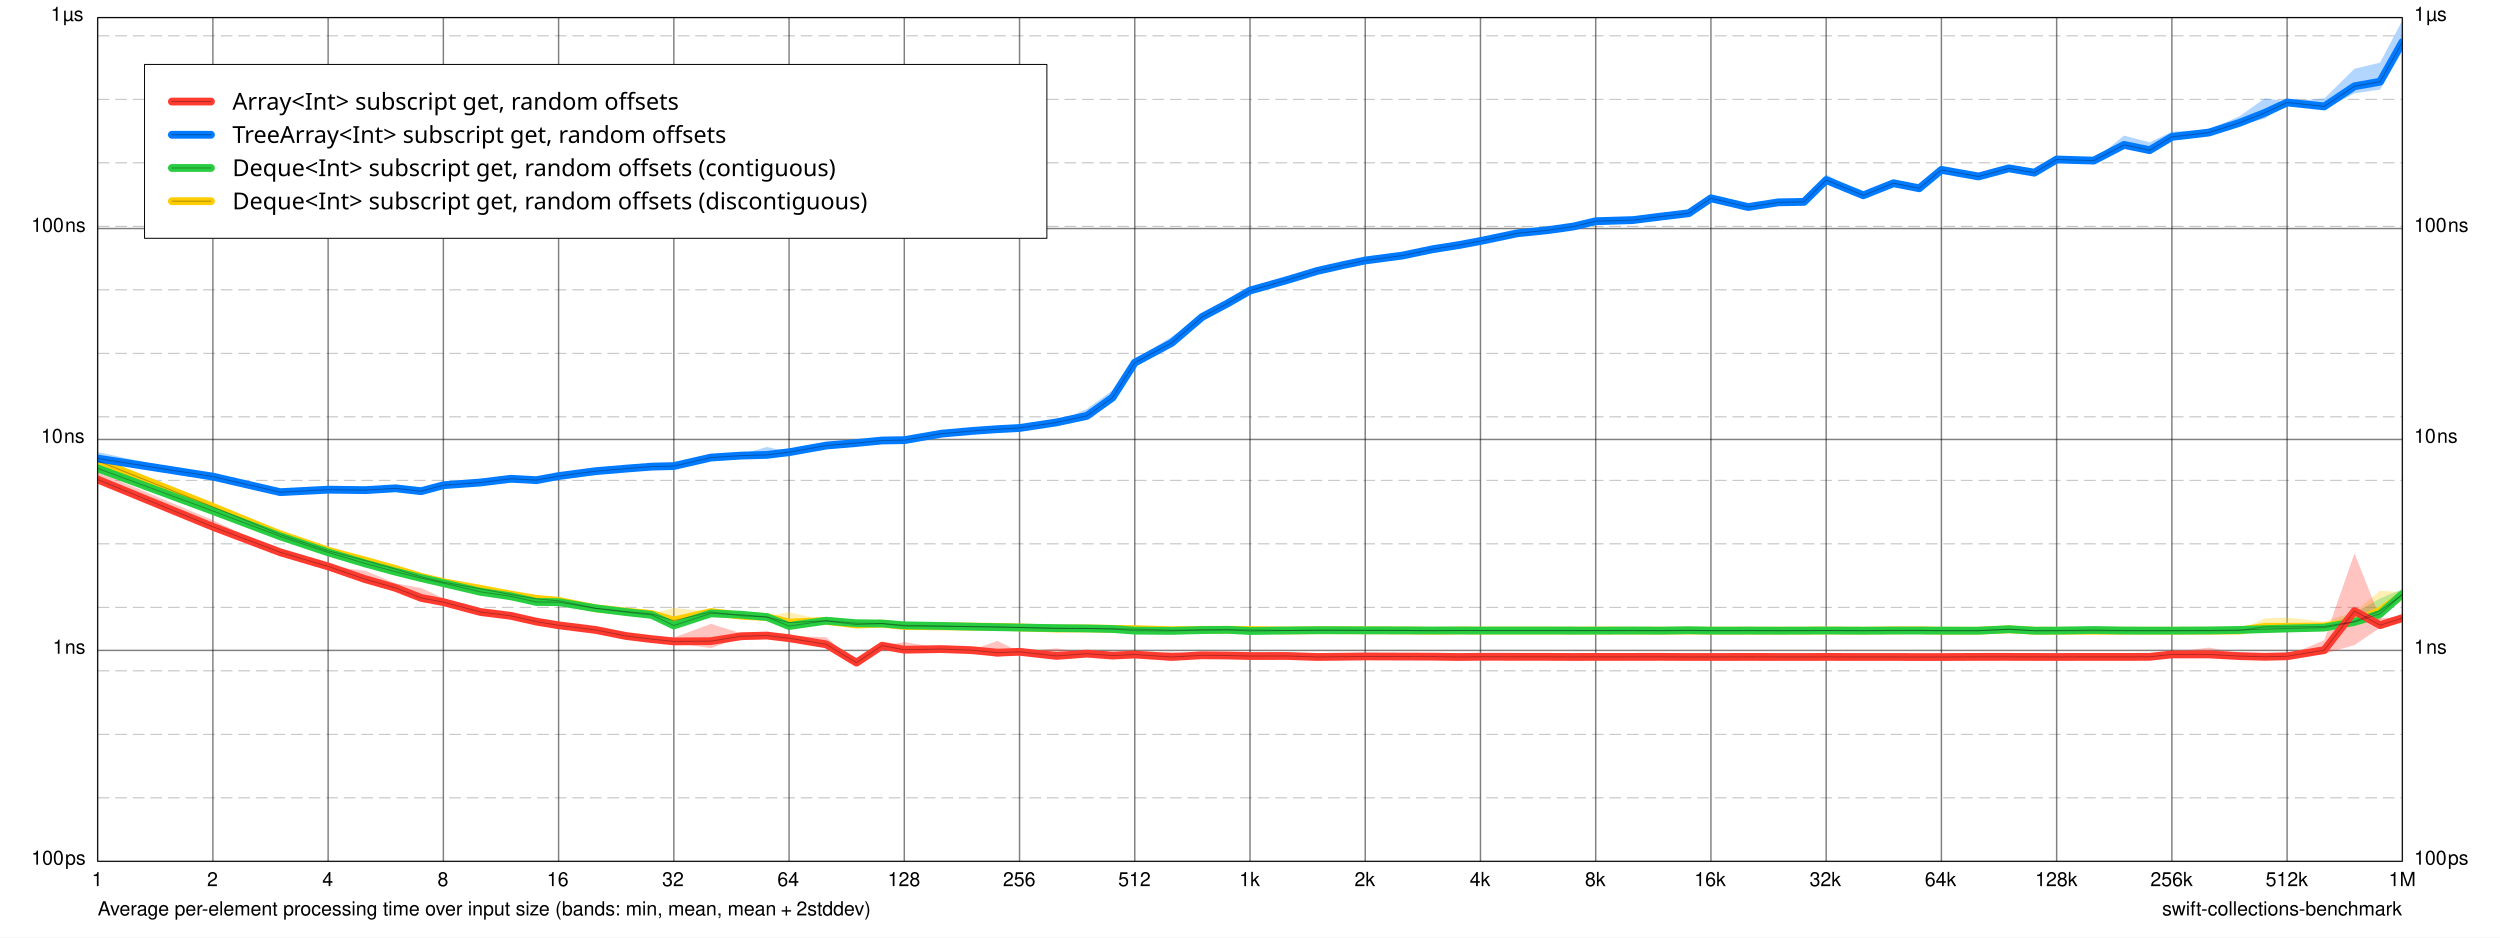
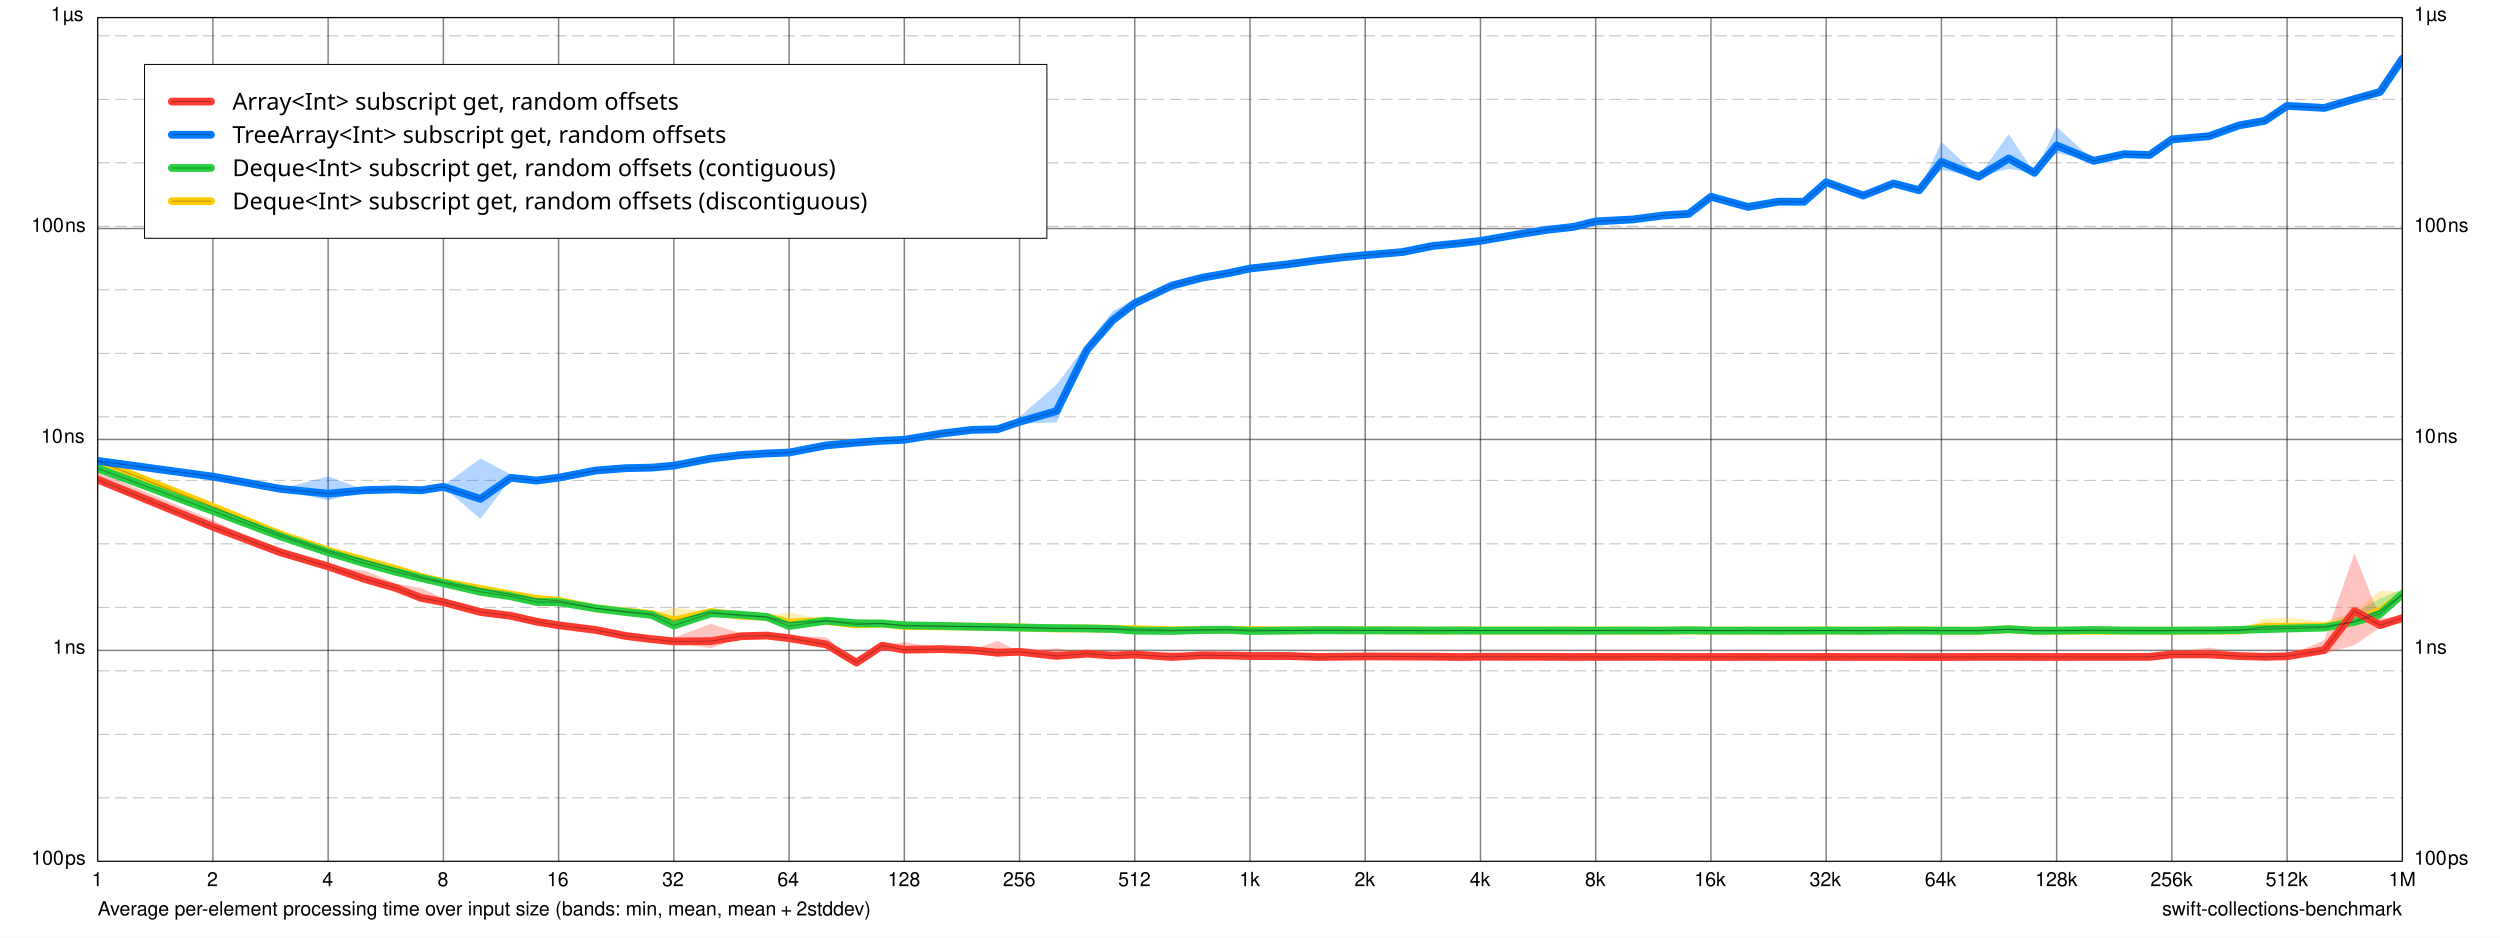
<svg xmlns="http://www.w3.org/2000/svg" xmlns:xlink="http://www.w3.org/1999/xlink" width="1280.0px" height="480.0px" viewBox="0.0 0.0 1280.0 480.0" version="1.1">
  <path d="M 0 0 L 0 480 L 1280 480 L 1280 0 z" fill="#FFFFFF" fill-opacity="1.0" stroke="none" />
  <text x="50" y="468.7" font-family="Helvetica" font-size="10" font-weight="normal" font-style="normal" fill="#000000" fill-opacity="1">Average per-element processing time over input size (bands: min, mean, mean + 2stddev)</text>
  <a xlink:href="https://github.com/apple/swift-collections-benchmark">
    <text x="1107" y="468.7" font-family="Helvetica" font-size="10" font-weight="normal" font-style="normal" fill="#000000" fill-opacity="1">swift-collections-benchmark</text>
  </a>
  <path d="M 50 9 L 50 441" fill="none" stroke-width="0.75" stroke="#000000" stroke-opacity="0.498" stroke-linecap="butt" stroke-linejoin="round" />
  <text x="47" y="453.7" font-family="Helvetica" font-size="10" font-weight="normal" font-style="normal" fill="#000000" fill-opacity="1">1</text>
  <path d="M 109 9 L 109 441" fill="none" stroke-width="0.75" stroke="#000000" stroke-opacity="0.498" stroke-linecap="butt" stroke-linejoin="round" />
  <text x="106" y="453.7" font-family="Helvetica" font-size="10" font-weight="normal" font-style="normal" fill="#000000" fill-opacity="1">2</text>
  <path d="M 168 9 L 168 441" fill="none" stroke-width="0.75" stroke="#000000" stroke-opacity="0.498" stroke-linecap="butt" stroke-linejoin="round" />
  <text x="165" y="453.7" font-family="Helvetica" font-size="10" font-weight="normal" font-style="normal" fill="#000000" fill-opacity="1">4</text>
  <path d="M 227 9 L 227 441" fill="none" stroke-width="0.75" stroke="#000000" stroke-opacity="0.498" stroke-linecap="butt" stroke-linejoin="round" />
  <text x="224" y="453.7" font-family="Helvetica" font-size="10" font-weight="normal" font-style="normal" fill="#000000" fill-opacity="1">8</text>
  <path d="M 286 9 L 286 441" fill="none" stroke-width="0.75" stroke="#000000" stroke-opacity="0.498" stroke-linecap="butt" stroke-linejoin="round" />
  <text x="280" y="453.7" font-family="Helvetica" font-size="10" font-weight="normal" font-style="normal" fill="#000000" fill-opacity="1">16</text>
  <path d="M 345 9 L 345 441" fill="none" stroke-width="0.75" stroke="#000000" stroke-opacity="0.498" stroke-linecap="butt" stroke-linejoin="round" />
  <text x="339" y="453.7" font-family="Helvetica" font-size="10" font-weight="normal" font-style="normal" fill="#000000" fill-opacity="1">32</text>
  <path d="M 404 9 L 404 441" fill="none" stroke-width="0.75" stroke="#000000" stroke-opacity="0.498" stroke-linecap="butt" stroke-linejoin="round" />
  <text x="398" y="453.7" font-family="Helvetica" font-size="10" font-weight="normal" font-style="normal" fill="#000000" fill-opacity="1">64</text>
  <path d="M 463 9 L 463 441" fill="none" stroke-width="0.75" stroke="#000000" stroke-opacity="0.498" stroke-linecap="butt" stroke-linejoin="round" />
  <text x="454.5" y="453.7" font-family="Helvetica" font-size="10" font-weight="normal" font-style="normal" fill="#000000" fill-opacity="1">128</text>
  <path d="M 522 9 L 522 441" fill="none" stroke-width="0.75" stroke="#000000" stroke-opacity="0.498" stroke-linecap="butt" stroke-linejoin="round" />
  <text x="513.5" y="453.7" font-family="Helvetica" font-size="10" font-weight="normal" font-style="normal" fill="#000000" fill-opacity="1">256</text>
  <path d="M 581 9 L 581 441" fill="none" stroke-width="0.75" stroke="#000000" stroke-opacity="0.498" stroke-linecap="butt" stroke-linejoin="round" />
  <text x="572.5" y="453.7" font-family="Helvetica" font-size="10" font-weight="normal" font-style="normal" fill="#000000" fill-opacity="1">512</text>
  <path d="M 640 9 L 640 441" fill="none" stroke-width="0.75" stroke="#000000" stroke-opacity="0.498" stroke-linecap="butt" stroke-linejoin="round" />
  <text x="634.5" y="453.7" font-family="Helvetica" font-size="10" font-weight="normal" font-style="normal" fill="#000000" fill-opacity="1">1k</text>
  <path d="M 699 9 L 699 441" fill="none" stroke-width="0.75" stroke="#000000" stroke-opacity="0.498" stroke-linecap="butt" stroke-linejoin="round" />
  <text x="693.5" y="453.7" font-family="Helvetica" font-size="10" font-weight="normal" font-style="normal" fill="#000000" fill-opacity="1">2k</text>
  <path d="M 758 9 L 758 441" fill="none" stroke-width="0.75" stroke="#000000" stroke-opacity="0.498" stroke-linecap="butt" stroke-linejoin="round" />
  <text x="752.5" y="453.7" font-family="Helvetica" font-size="10" font-weight="normal" font-style="normal" fill="#000000" fill-opacity="1">4k</text>
  <path d="M 817 9 L 817 441" fill="none" stroke-width="0.75" stroke="#000000" stroke-opacity="0.498" stroke-linecap="butt" stroke-linejoin="round" />
  <text x="811.5" y="453.7" font-family="Helvetica" font-size="10" font-weight="normal" font-style="normal" fill="#000000" fill-opacity="1">8k</text>
  <path d="M 876 9 L 876 441" fill="none" stroke-width="0.75" stroke="#000000" stroke-opacity="0.498" stroke-linecap="butt" stroke-linejoin="round" />
  <text x="867.5" y="453.7" font-family="Helvetica" font-size="10" font-weight="normal" font-style="normal" fill="#000000" fill-opacity="1">16k</text>
  <path d="M 935 9 L 935 441" fill="none" stroke-width="0.75" stroke="#000000" stroke-opacity="0.498" stroke-linecap="butt" stroke-linejoin="round" />
  <text x="926.5" y="453.7" font-family="Helvetica" font-size="10" font-weight="normal" font-style="normal" fill="#000000" fill-opacity="1">32k</text>
  <path d="M 994 9 L 994 441" fill="none" stroke-width="0.75" stroke="#000000" stroke-opacity="0.498" stroke-linecap="butt" stroke-linejoin="round" />
  <text x="985.5" y="453.7" font-family="Helvetica" font-size="10" font-weight="normal" font-style="normal" fill="#000000" fill-opacity="1">64k</text>
  <path d="M 1053 9 L 1053 441" fill="none" stroke-width="0.75" stroke="#000000" stroke-opacity="0.498" stroke-linecap="butt" stroke-linejoin="round" />
  <text x="1042" y="453.7" font-family="Helvetica" font-size="10" font-weight="normal" font-style="normal" fill="#000000" fill-opacity="1">128k</text>
  <path d="M 1112 9 L 1112 441" fill="none" stroke-width="0.75" stroke="#000000" stroke-opacity="0.498" stroke-linecap="butt" stroke-linejoin="round" />
  <text x="1101" y="453.7" font-family="Helvetica" font-size="10" font-weight="normal" font-style="normal" fill="#000000" fill-opacity="1">256k</text>
  <path d="M 1171 9 L 1171 441" fill="none" stroke-width="0.75" stroke="#000000" stroke-opacity="0.498" stroke-linecap="butt" stroke-linejoin="round" />
  <text x="1160" y="453.7" font-family="Helvetica" font-size="10" font-weight="normal" font-style="normal" fill="#000000" fill-opacity="1">512k</text>
  <path d="M 1230 9 L 1230 441" fill="none" stroke-width="0.75" stroke="#000000" stroke-opacity="0.498" stroke-linecap="butt" stroke-linejoin="round" />
  <text x="1223" y="453.7" font-family="Helvetica" font-size="10" font-weight="normal" font-style="normal" fill="#000000" fill-opacity="1">1M</text>
  <path d="M 50 441 L 1230 441" fill="none" stroke-width="0.75" stroke="#000000" stroke-opacity="0.498" stroke-linecap="butt" stroke-linejoin="round" />
  <text x="16" y="442.7" font-family="Helvetica" font-size="10" font-weight="normal" font-style="normal" fill="#000000" fill-opacity="1">100 ps</text>
  <text x="1236" y="442.7" font-family="Helvetica" font-size="10" font-weight="normal" font-style="normal" fill="#000000" fill-opacity="1">100 ps</text>
  <path d="M 50 333 L 1230 333" fill="none" stroke-width="0.75" stroke="#000000" stroke-opacity="0.498" stroke-linecap="butt" stroke-linejoin="round" />
  <text x="27" y="334.7" font-family="Helvetica" font-size="10" font-weight="normal" font-style="normal" fill="#000000" fill-opacity="1">1 ns</text>
  <text x="1236" y="334.7" font-family="Helvetica" font-size="10" font-weight="normal" font-style="normal" fill="#000000" fill-opacity="1">1 ns</text>
  <path d="M 50 225 L 1230 225" fill="none" stroke-width="0.75" stroke="#000000" stroke-opacity="0.498" stroke-linecap="butt" stroke-linejoin="round" />
  <text x="21" y="226.7" font-family="Helvetica" font-size="10" font-weight="normal" font-style="normal" fill="#000000" fill-opacity="1">10 ns</text>
  <text x="1236" y="226.7" font-family="Helvetica" font-size="10" font-weight="normal" font-style="normal" fill="#000000" fill-opacity="1">10 ns</text>
  <path d="M 50 117 L 1230 117" fill="none" stroke-width="0.75" stroke="#000000" stroke-opacity="0.498" stroke-linecap="butt" stroke-linejoin="round" />
  <text x="16" y="118.7" font-family="Helvetica" font-size="10" font-weight="normal" font-style="normal" fill="#000000" fill-opacity="1">100 ns</text>
  <text x="1236" y="118.7" font-family="Helvetica" font-size="10" font-weight="normal" font-style="normal" fill="#000000" fill-opacity="1">100 ns</text>
  <path d="M 50 9 L 1230 9" fill="none" stroke-width="0.75" stroke="#000000" stroke-opacity="0.498" stroke-linecap="butt" stroke-linejoin="round" />
  <text x="26" y="10.7" font-family="Helvetica" font-size="10" font-weight="normal" font-style="normal" fill="#000000" fill-opacity="1">1 µs</text>
  <text x="1236" y="10.7" font-family="Helvetica" font-size="10" font-weight="normal" font-style="normal" fill="#000000" fill-opacity="1">1 µs</text>
  <path d="M 50 408.49 L 1230 408.49" fill="none" stroke-width="0.5" stroke="#000000" stroke-opacity="0.259" stroke-linecap="butt" stroke-linejoin="round" stroke-dasharray="6 3" stroke-dashoffset="0" />
  <path d="M 50 375.98 L 1230 375.98" fill="none" stroke-width="0.5" stroke="#000000" stroke-opacity="0.259" stroke-linecap="butt" stroke-linejoin="round" stroke-dasharray="6 3" stroke-dashoffset="0" />
  <path d="M 50 343.47 L 1230 343.47" fill="none" stroke-width="0.5" stroke="#000000" stroke-opacity="0.259" stroke-linecap="butt" stroke-linejoin="round" stroke-dasharray="6 3" stroke-dashoffset="0" />
  <path d="M 50 310.96 L 1230 310.96" fill="none" stroke-width="0.5" stroke="#000000" stroke-opacity="0.259" stroke-linecap="butt" stroke-linejoin="round" stroke-dasharray="6 3" stroke-dashoffset="0" />
  <path d="M 50 278.44 L 1230 278.44" fill="none" stroke-width="0.5" stroke="#000000" stroke-opacity="0.259" stroke-linecap="butt" stroke-linejoin="round" stroke-dasharray="6 3" stroke-dashoffset="0" />
  <path d="M 50 245.93 L 1230 245.93" fill="none" stroke-width="0.5" stroke="#000000" stroke-opacity="0.259" stroke-linecap="butt" stroke-linejoin="round" stroke-dasharray="6 3" stroke-dashoffset="0" />
  <path d="M 50 213.42 L 1230 213.42" fill="none" stroke-width="0.5" stroke="#000000" stroke-opacity="0.259" stroke-linecap="butt" stroke-linejoin="round" stroke-dasharray="6 3" stroke-dashoffset="0" />
  <path d="M 50 180.91 L 1230 180.91" fill="none" stroke-width="0.5" stroke="#000000" stroke-opacity="0.259" stroke-linecap="butt" stroke-linejoin="round" stroke-dasharray="6 3" stroke-dashoffset="0" />
  <path d="M 50 148.4 L 1230 148.4" fill="none" stroke-width="0.5" stroke="#000000" stroke-opacity="0.259" stroke-linecap="butt" stroke-linejoin="round" stroke-dasharray="6 3" stroke-dashoffset="0" />
  <path d="M 50 115.89 L 1230 115.89" fill="none" stroke-width="0.5" stroke="#000000" stroke-opacity="0.259" stroke-linecap="butt" stroke-linejoin="round" stroke-dasharray="6 3" stroke-dashoffset="0" />
  <path d="M 50 83.376 L 1230 83.376" fill="none" stroke-width="0.5" stroke="#000000" stroke-opacity="0.259" stroke-linecap="butt" stroke-linejoin="round" stroke-dasharray="6 3" stroke-dashoffset="0" />
  <path d="M 50 50.865 L 1230 50.865" fill="none" stroke-width="0.5" stroke="#000000" stroke-opacity="0.259" stroke-linecap="butt" stroke-linejoin="round" stroke-dasharray="6 3" stroke-dashoffset="0" />
  <path d="M 50 18.354 L 1230 18.354" fill="none" stroke-width="0.5" stroke="#000000" stroke-opacity="0.259" stroke-linecap="butt" stroke-linejoin="round" stroke-dasharray="6 3" stroke-dashoffset="0" />
  <path d="M 74 33 L 74 122 L 536 122 L 536 33 z" fill="#FFFFFF" fill-opacity="1.0" stroke="none" />
  <clipPath id="clip-0">
    <path d="M 50 9 L 50 441 L 1230 441 L 1230 9 z" />
  </clipPath>
  <g clip-path="url(#clip-0)">
    <path d="M 50 236L 109 259.52L 143.51 271.19L 168 279.69L 186.99 287.01L 202.51 291.35L 215.63 293.6L 227 296.24L 245.99 301.48L 261.51 304.4L 274.63 306.6L 286 305.64L 304.99 311.43L 320.51 313.13L 333.63 314.36L 345 311.21L 363.99 313.34L 379.51 313.85L 392.63 315.57L 404 313.41L 422.99 317.89L 438.51 317.43L 451.63 319.3L 463 320.53L 481.99 320.69L 497.51 320.71L 510.63 320.34L 522 320.99L 540.99 321.37L 556.51 321.35L 569.63 321.82L 581 322.11L 599.99 321.65L 615.51 322.18L 628.63 322.41L 640 322.53L 658.99 322.22L 674.51 322.67L 687.63 322.67L 699 322.72L 717.99 322.77L 733.51 322.51L 746.63 322.82L 758 322.83L 776.99 322.85L 792.51 322.84L 805.63 322.86L 817 322.65L 835.99 322.85L 851.51 322.89L 864.63 322.79L 876 322.84L 894.99 322.87L 910.51 322.79L 923.63 322.88L 935 322.49L 953.99 322.9L 969.51 322.2L 982.63 322.07L 994 322.9L 1013 322.89L 1028.5 320.28L 1041.6 322.89L 1053 322.92L 1072 322.94L 1087.5 322.92L 1100.6 322.92L 1112 322.92L 1131 322.91L 1146.5 322.7L 1159.6 316.65L 1171 316.2L 1190 318.28L 1205.5 313.39L 1218.6 302.46L 1230 303.21L 1230 305.03L 1218.6 316.93L 1205.5 320.06L 1190 321.69L 1171 322.74L 1159.6 322.57L 1146.5 322.9L 1131 322.92L 1112 322.94L 1100.6 322.93L 1087.5 322.94L 1072 322.94L 1053 322.94L 1041.6 322.94L 1028.5 322.9L 1013 322.93L 994 322.94L 982.63 322.93L 969.51 322.94L 953.99 322.91L 935 322.92L 923.63 322.88L 910.51 322.92L 894.99 322.87L 876 322.91L 864.63 322.87L 851.51 322.9L 835.99 322.89L 817 322.88L 805.63 322.88L 792.51 322.87L 776.99 322.85L 758 322.84L 746.63 322.82L 733.51 323.12L 717.99 322.79L 699 322.73L 687.63 322.69L 674.51 322.67L 658.99 323.03L 640 322.53L 628.63 322.48L 615.51 322.58L 599.99 323.01L 581 322.11L 569.63 322.01L 556.51 321.89L 540.99 321.98L 522 321.33L 510.63 321.16L 497.51 320.85L 481.99 320.69L 463 320.53L 451.63 319.3L 438.51 320.62L 422.99 317.89L 404 320.81L 392.63 316.02L 379.51 315.75L 363.99 313.34L 345 320.25L 333.63 314.36L 320.51 313.13L 304.99 311.46L 286 308.32L 274.63 306.6L 261.51 304.4L 245.99 301.48L 227 298.76L 215.63 295.99L 202.51 291.35L 186.99 287.01L 168 282.82L 143.51 274.6L 109 259.52L 50 236" fill="#FFCC00" fill-opacity="0.302" stroke="none" />
    <path d="M 50 236.15L 109 261.63L 143.51 274.64L 168 282.82L 186.99 288.51L 202.51 292.73L 215.63 295.99L 227 298.59L 245.99 301.59L 261.51 305.3L 274.63 308.21L 286 306.31L 304.99 311.46L 320.51 312.65L 333.63 314.83L 345 320.25L 363.99 312.97L 379.51 314.75L 392.63 314.23L 404 319.74L 422.99 317.05L 438.51 318.65L 451.63 318.68L 463 319.16L 481.99 319.84L 497.51 320.85L 510.63 321.03L 522 321.05L 540.99 321.39L 556.51 321.43L 569.63 322.05L 581 320.8L 599.99 322.95L 615.51 322.56L 628.63 322.45L 640 321.54L 658.99 322.22L 674.51 322.68L 687.63 322.68L 699 322.74L 717.99 322.78L 733.51 322.77L 746.63 322.82L 758 322.81L 776.99 322.83L 792.51 322.84L 805.63 322.87L 817 322.88L 835.99 322.68L 851.51 322.89L 864.63 322.26L 876 322.88L 894.99 322.86L 910.51 322.89L 923.63 322.88L 935 322.76L 953.99 322.88L 969.51 322.7L 982.63 322.77L 994 322.79L 1013 322.83L 1028.5 320.08L 1041.6 322.86L 1053 322.83L 1072 321.5L 1087.5 322.76L 1100.6 322.87L 1112 322.78L 1131 322.42L 1146.5 321.75L 1159.6 320.03L 1171 319.03L 1190 320.88L 1205.5 313.84L 1218.6 306.4L 1230 301.6L 1230 305.11L 1218.6 317.41L 1205.5 320.18L 1190 321.51L 1171 322.81L 1159.6 322.89L 1146.5 322.82L 1131 322.94L 1112 322.93L 1100.6 322.89L 1087.5 322.88L 1072 322.94L 1053 322.91L 1041.6 322.93L 1028.5 322.93L 1013 322.93L 994 322.93L 982.63 322.88L 969.51 322.91L 953.99 322.93L 935 322.87L 923.63 322.88L 910.51 322.92L 894.99 322.86L 876 322.91L 864.63 322.83L 851.51 322.89L 835.99 322.89L 817 322.89L 805.63 322.87L 792.51 322.86L 776.99 322.85L 758 322.86L 746.63 322.82L 733.51 322.85L 717.99 322.78L 699 322.74L 687.63 322.7L 674.51 322.68L 658.99 323.03L 640 323.65L 628.63 322.48L 615.51 322.61L 599.99 323.06L 581 323.65L 569.63 322.05L 556.51 321.89L 540.99 321.66L 522 321.39L 510.63 321.16L 497.51 320.85L 481.99 320.69L 463 320.53L 451.63 319.43L 438.51 319.24L 422.99 318.06L 404 320.81L 392.63 316.52L 379.51 314.75L 363.99 314.43L 345 320.25L 333.63 314.83L 320.51 313.66L 304.99 311.46L 286 309.05L 274.63 308.21L 261.51 305.3L 245.99 303.52L 227 298.59L 215.63 295.99L 202.51 292.73L 186.99 288.51L 168 282.82L 143.51 274.64L 109 261.63L 50 241.2" fill="#28CD41" fill-opacity="0.302" stroke="none" />
-     <path d="M 50 231.46L 109 244.03L 143.51 250.33L 168 249.52L 186.99 249.09L 202.51 249.24L 215.63 249.47L 227 246.76L 245.99 247.04L 261.51 244.08L 274.63 244.92L 286 243.49L 304.99 239.52L 320.51 239.61L 333.63 238L 345 238.27L 363.99 232.77L 379.51 232.59L 392.63 228.83L 404 231.38L 422.99 228.06L 438.51 226.57L 451.63 225.06L 463 225.27L 481.99 221.92L 497.51 220.58L 510.63 219.4L 522 218.59L 540.99 216.06L 556.51 209.41L 569.63 199.88L 581 184.12L 599.99 172.36L 615.51 162.04L 628.63 155.07L 640 148.22L 658.99 142.29L 674.51 138.54L 687.63 134.58L 699 132.97L 717.99 130.39L 733.51 127.29L 746.63 125.07L 758 123.29L 776.99 118.9L 792.51 117.72L 805.63 114.62L 817 112.75L 835.99 112.26L 851.51 110.62L 864.63 108.7L 876 101.34L 894.99 105.15L 910.51 103.38L 923.63 102.87L 935 89.279L 953.99 99.939L 969.51 93.805L 982.63 94.415L 994 86.588L 1013 89.897L 1028.5 85.989L 1041.6 88.401L 1053 81.344L 1072 81.995L 1087.5 69.406L 1100.6 72.883L 1112 67.435L 1131 66.28L 1146.5 59.589L 1159.6 50.362L 1171 51.921L 1190 50.452L 1205.5 35.197L 1218.6 32.051L 1230 10.439L 1230 26.218L 1218.6 45.85L 1205.5 47.787L 1190 56.002L 1171 52.664L 1159.6 60.695L 1146.5 64.156L 1131 68.424L 1112 71.06L 1100.6 78.411L 1087.5 76.002L 1072 82.323L 1053 81.767L 1041.6 88.405L 1028.5 86.252L 1013 90.511L 994 87.121L 982.63 97.126L 969.51 93.819L 953.99 100.02L 935 93.281L 923.63 103.55L 910.51 103.67L 894.99 106.31L 876 101.6L 864.63 109.35L 851.51 110.78L 835.99 112.83L 817 113.43L 805.63 116.46L 792.51 117.88L 776.99 119.6L 758 123.42L 746.63 125.68L 733.51 127.71L 717.99 131.02L 699 133.49L 687.63 136.14L 674.51 138.74L 658.99 143.77L 640 148.95L 628.63 155.35L 615.51 162.34L 599.99 176.65L 581 186.26L 569.63 204.9L 556.51 214.21L 540.99 216.33L 522 219.32L 510.63 219.85L 497.51 220.69L 481.99 222.08L 463 225.38L 451.63 225.7L 438.51 226.89L 422.99 228.16L 404 231.58L 392.63 234.43L 379.51 233.5L 363.99 234.8L 345 238.74L 333.63 239.24L 320.51 240.04L 304.99 241.87L 286 243.84L 274.63 246.16L 261.51 245.51L 245.99 247.04L 227 249.05L 215.63 252.23L 202.51 250.28L 186.99 251.65L 168 251.14L 143.51 252.59L 109 244.03L 50 236" fill="#007AFF" fill-opacity="0.302" stroke="none" />
+     <path d="M 50 235.88L 109 244.03L 143.51 250.28L 168 243.92L 186.99 250.96L 202.51 249.77L 215.63 248.99L 227 248.66L 245.99 234.74L 261.51 242.91L 274.63 244.53L 286 244.04L 304.99 239.75L 320.51 239.7L 333.63 239.43L 345 237.73L 363.99 233.68L 379.51 232.02L 392.63 231.77L 404 231.45L 422.99 227.98L 438.51 226.38L 451.63 225.03L 463 225.11L 481.99 221.68L 497.51 219.7L 510.63 219.63L 522 213.34L 540.99 196.94L 556.51 175.9L 569.63 159.49L 581 152.9L 599.99 146.1L 615.51 141.73L 628.63 139.86L 640 137L 658.99 134.6L 674.51 133.21L 687.63 131.55L 699 130.63L 717.99 128.79L 733.51 125.3L 746.63 123.32L 758 123.32L 776.99 119.5L 792.51 117.17L 805.63 115.42L 817 113.16L 835.99 111.31L 851.51 109.89L 864.63 109.16L 876 98.519L 894.99 105.72L 910.51 102.69L 923.63 102.3L 935 92.976L 953.99 100.06L 969.51 93.368L 982.63 97.326L 994 72.674L 1013 90.165L 1028.5 68.686L 1041.6 88.39L 1053 64.912L 1072 82.308L 1087.5 77.984L 1100.6 78.196L 1112 70.524L 1131 69.04L 1146.5 62.913L 1159.6 61.682L 1171 53.825L 1190 53.944L 1205.5 50.067L 1218.6 46.391L 1230 27.013L 1230 31.314L 1218.6 47.278L 1205.5 50.937L 1190 55.742L 1171 54.334L 1159.6 61.915L 1146.5 64.614L 1131 69.989L 1112 71.698L 1100.6 79.772L 1087.5 79.281L 1072 82.361L 1053 78.375L 1041.6 88.531L 1028.5 86.463L 1013 90.559L 994 87.062L 982.63 97.454L 969.51 94.167L 953.99 100.15L 935 93.433L 923.63 103.68L 910.51 103.46L 894.99 106.03L 876 101.57L 864.63 109.61L 851.51 110.47L 835.99 112.73L 817 113.41L 805.63 116.43L 792.51 117.76L 776.99 120.22L 758 123.34L 746.63 125.12L 733.51 126.15L 717.99 129.15L 699 130.65L 687.63 131.8L 674.51 133.28L 658.99 135.65L 640 137.63L 628.63 139.93L 615.51 142.34L 599.99 146.27L 581 156.18L 569.63 165.69L 556.51 180.3L 540.99 216.34L 522 216.94L 510.63 219.85L 497.51 220.24L 481.99 222.1L 463 225.2L 451.63 225.89L 438.51 226.7L 422.99 228.08L 404 231.79L 392.63 232.32L 379.51 233.31L 363.99 235.16L 345 238.66L 333.63 239.43L 320.51 239.7L 304.99 241.31L 286 244.76L 274.63 246.6L 261.51 245.26L 245.99 265.69L 227 249.45L 215.63 251.74L 202.51 250.85L 186.99 250.96L 168 256.35L 143.51 250.28L 109 244.03L 50 236" fill="#007AFF" fill-opacity="0.302" stroke="none" />
    <path d="M 50 241.5L 109 266.34L 143.51 282.79L 168 290.02L 186.99 292.19L 202.51 298.71L 215.63 301.07L 227 306.34L 245.99 311.59L 261.51 315.3L 274.63 318.28L 286 318.86L 304.99 322.53L 320.51 324.47L 333.63 325.52L 345 326.42L 363.99 319.41L 379.51 324.28L 392.63 325.41L 404 325.63L 422.99 326.24L 438.51 339.26L 451.63 330.59L 463 328.74L 481.99 331.83L 497.51 332.88L 510.63 328.13L 522 333.72L 540.99 331.95L 556.51 334.44L 569.63 333.73L 581 334.95L 599.99 333.63L 615.51 335.46L 628.63 335.63L 640 335.36L 658.99 335.86L 674.51 335.22L 687.63 335.76L 699 336.08L 717.99 336.15L 733.51 336.18L 746.63 336.39L 758 336.25L 776.99 336.27L 792.51 336.31L 805.63 336.25L 817 336.23L 835.99 336.31L 851.51 336.22L 864.63 336.32L 876 336.36L 894.99 336.26L 910.51 336.29L 923.63 336.31L 935 336.32L 953.99 336.37L 969.51 336.35L 982.63 336.38L 994 336.36L 1013 336.05L 1028.5 336.1L 1041.6 336.29L 1053 336.25L 1072 336.18L 1087.5 336.19L 1100.6 336.08L 1112 333.94L 1131 331.54L 1146.5 334.67L 1159.6 336.1L 1171 335.78L 1190 327.78L 1205.5 283.32L 1218.6 316.41L 1230 316.14L 1230 316.58L 1218.6 321.44L 1205.5 330.25L 1190 334.79L 1171 336.1L 1159.6 336.34L 1146.5 336.37L 1131 336.4L 1112 335.46L 1100.6 336.36L 1087.5 336.4L 1072 336.38L 1053 336.4L 1041.6 336.36L 1028.5 336.39L 1013 336.42L 994 336.42L 982.63 336.4L 969.51 336.38L 953.99 336.37L 935 336.35L 923.63 336.39L 910.51 336.38L 894.99 336.38L 876 336.37L 864.63 336.4L 851.51 336.34L 835.99 336.33L 817 336.36L 805.63 336.4L 792.51 336.31L 776.99 336.3L 758 336.27L 746.63 336.39L 733.51 336.21L 717.99 336.17L 699 336.1L 687.63 336.39L 674.51 336.78L 658.99 335.86L 640 336.08L 628.63 335.63L 615.51 335.51L 599.99 337.38L 581 335.18L 569.63 336.36L 556.51 334.74L 540.99 337.29L 522 333.72L 510.63 336.48L 497.51 332.88L 481.99 332.52L 463 334.11L 451.63 330.59L 438.51 339.26L 422.99 331.27L 404 327.15L 392.63 325.41L 379.51 326.27L 363.99 331.84L 345 329.13L 333.63 327.85L 320.51 326.05L 304.99 322.53L 286 320.62L 274.63 318.28L 261.51 315.3L 245.99 313.98L 227 309.02L 215.63 308.09L 202.51 301.84L 186.99 298.2L 168 290.02L 143.51 282.79L 109 271L 50 247.04" fill="#FF3B30" fill-opacity="0.302" stroke="none" />
    <path d="M 50 236L 109 259.52L 143.51 273.69L 168 281.98L 186.99 287.01L 202.51 291.35L 215.63 295.35L 227 298.09L 245.99 301.48L 261.51 304.4L 274.63 306.6L 286 307.61L 304.99 311.45L 320.51 313.13L 333.63 314.36L 345 317.71L 363.99 313.34L 379.51 315.25L 392.63 315.91L 404 318.76L 422.99 317.89L 438.51 319.77L 451.63 319.3L 463 320.53L 481.99 320.69L 497.51 320.82L 510.63 320.94L 522 321.24L 540.99 321.82L 556.51 321.75L 569.63 321.96L 581 322.11L 599.99 322.65L 615.51 322.48L 628.63 322.46L 640 322.53L 658.99 322.82L 674.51 322.67L 687.63 322.69L 699 322.73L 717.99 322.78L 733.51 322.96L 746.63 322.82L 758 322.84L 776.99 322.85L 792.51 322.86L 805.63 322.87L 817 322.82L 835.99 322.88L 851.51 322.9L 864.63 322.85L 876 322.89L 894.99 322.87L 910.51 322.88L 923.63 322.88L 935 322.81L 953.99 322.91L 969.51 322.74L 982.63 322.7L 994 322.93L 1013 322.92L 1028.5 322.2L 1041.6 322.93L 1053 322.94L 1072 322.94L 1087.5 322.93L 1100.6 322.93L 1112 322.94L 1131 322.92L 1146.5 322.85L 1159.6 320.95L 1171 320.94L 1190 320.78L 1205.5 318.22L 1218.6 312.7L 1230 304.55" fill="none" stroke-width="4" stroke="#FFCC00" stroke-opacity="1" stroke-linecap="round" stroke-linejoin="round" />
    <path d="M 50 239.83L 109 261.63L 143.51 274.64L 168 282.82L 186.99 288.51L 202.51 292.73L 215.63 295.99L 227 298.59L 245.99 303.01L 261.51 305.3L 274.63 308.21L 286 308.32L 304.99 311.46L 320.51 313.39L 333.63 314.83L 345 320.25L 363.99 314.05L 379.51 314.75L 392.63 315.91L 404 320.53L 422.99 317.8L 438.51 319.09L 451.63 319.23L 463 320.16L 481.99 320.47L 497.51 320.85L 510.63 321.12L 522 321.3L 540.99 321.59L 556.51 321.77L 569.63 322.05L 581 322.89L 599.99 323.03L 615.51 322.59L 628.63 322.47L 640 323.09L 658.99 322.82L 674.51 322.68L 687.63 322.7L 699 322.74L 717.99 322.78L 733.51 322.83L 746.63 322.82L 758 322.85L 776.99 322.85L 792.51 322.85L 805.63 322.87L 817 322.89L 835.99 322.83L 851.51 322.89L 864.63 322.68L 876 322.9L 894.99 322.86L 910.51 322.91L 923.63 322.88L 935 322.84L 953.99 322.91L 969.51 322.85L 982.63 322.85L 994 322.9L 1013 322.91L 1028.5 322.17L 1041.6 322.91L 1053 322.89L 1072 322.56L 1087.5 322.85L 1100.6 322.89L 1112 322.89L 1131 322.8L 1146.5 322.54L 1159.6 322.12L 1171 321.8L 1190 321.34L 1205.5 318.44L 1218.6 314.28L 1230 304.16" fill="none" stroke-width="4" stroke="#28CD41" stroke-opacity="1" stroke-linecap="round" stroke-linejoin="round" />
-     <path d="M 50 234.77L 109 244.03L 143.51 251.99L 168 250.71L 186.99 250.96L 202.51 250.01L 215.63 251.5L 227 248.44L 245.99 247.04L 261.51 245.13L 274.63 245.84L 286 243.74L 304.99 241.24L 320.51 239.93L 333.63 238.91L 345 238.62L 363.99 234.26L 379.51 233.26L 392.63 232.9L 404 231.53L 422.99 228.13L 438.51 226.81L 451.63 225.54L 463 225.35L 481.99 222.04L 497.51 220.66L 510.63 219.73L 522 219.13L 540.99 216.26L 556.51 212.91L 569.63 203.53L 581 185.69L 599.99 175.49L 615.51 162.26L 628.63 155.28L 640 148.76L 658.99 143.38L 674.51 138.69L 687.63 135.73L 699 133.36L 717.99 130.85L 733.51 127.6L 746.63 125.52L 758 123.39L 776.99 119.42L 792.51 117.84L 805.63 115.97L 817 113.26L 835.99 112.68L 851.51 110.74L 864.63 109.18L 876 101.53L 894.99 106L 910.51 103.59L 923.63 103.37L 935 92.202L 953.99 99.997L 969.51 93.815L 982.63 96.403L 994 86.981L 1013 90.35L 1028.5 86.183L 1041.6 88.404L 1053 81.656L 1072 82.237L 1087.5 74.187L 1100.6 76.903L 1112 70.086L 1131 67.854L 1146.5 62.92L 1159.6 57.769L 1171 52.469L 1190 54.488L 1205.5 44.159L 1218.6 41.836L 1230 21.558" fill="none" stroke-width="4" stroke="#007AFF" stroke-opacity="1" stroke-linecap="round" stroke-linejoin="round" />
+     <path d="M 50 235.97L 109 244.03L 143.51 250.28L 168 252.78L 186.99 250.96L 202.51 250.56L 215.63 251.01L 227 249.24L 245.99 255.45L 261.51 244.63L 274.63 246.05L 286 244.57L 304.99 240.9L 320.51 239.7L 333.63 239.43L 345 238.41L 363.99 234.77L 379.51 232.97L 392.63 232.17L 404 231.7L 422.99 228.05L 438.51 226.62L 451.63 225.66L 463 225.18L 481.99 221.99L 497.51 220.1L 510.63 219.79L 522 215.97L 540.99 210.45L 556.51 179.11L 569.63 163.99L 581 155.3L 599.99 146.22L 615.51 142.18L 628.63 139.91L 640 137.47L 658.99 135.37L 674.51 133.26L 687.63 131.73L 699 130.64L 717.99 129.06L 733.51 125.93L 746.63 124.64L 758 123.33L 776.99 120.03L 792.51 117.61L 805.63 116.16L 817 113.35L 835.99 112.36L 851.51 110.32L 864.63 109.49L 876 100.75L 894.99 105.95L 910.51 103.26L 923.63 103.31L 935 93.313L 953.99 100.13L 969.51 93.957L 982.63 97.421L 994 82.858L 1013 90.456L 1028.5 81.132L 1041.6 88.494L 1053 74.469L 1072 82.347L 1087.5 78.939L 1100.6 79.355L 1112 71.389L 1131 69.739L 1146.5 64.164L 1159.6 61.854L 1171 54.201L 1190 55.265L 1205.5 50.708L 1218.6 47.044L 1230 30.152" fill="none" stroke-width="4" stroke="#007AFF" stroke-opacity="1" stroke-linecap="round" stroke-linejoin="round" />
    <path d="M 50 245.53L 109 269.74L 143.51 282.79L 168 290.02L 186.99 296.55L 202.51 301L 215.63 306.15L 227 308.3L 245.99 313.35L 261.51 315.3L 274.63 318.28L 286 320.15L 304.99 322.53L 320.51 325.63L 333.63 327.23L 345 328.41L 363.99 328.26L 379.51 325.74L 392.63 325.41L 404 326.75L 422.99 329.91L 438.51 339.26L 451.63 330.59L 463 332.65L 481.99 332.33L 497.51 332.88L 510.63 334.15L 522 333.72L 540.99 335.84L 556.51 334.66L 569.63 335.66L 581 335.12L 599.99 336.37L 615.51 335.5L 628.63 335.63L 640 335.89L 658.99 335.86L 674.51 336.37L 687.63 336.23L 699 336.09L 717.99 336.16L 733.51 336.2L 746.63 336.39L 758 336.26L 776.99 336.29L 792.51 336.31L 805.63 336.36L 817 336.33L 835.99 336.32L 851.51 336.31L 864.63 336.38L 876 336.37L 894.99 336.34L 910.51 336.36L 923.63 336.37L 935 336.34L 953.99 336.37L 969.51 336.37L 982.63 336.4L 994 336.4L 1013 336.32L 1028.5 336.31L 1041.6 336.35L 1053 336.36L 1072 336.33L 1087.5 336.34L 1100.6 336.29L 1112 335.06L 1131 335.08L 1146.5 335.92L 1159.6 336.28L 1171 336.01L 1190 332.86L 1205.5 312.85L 1218.6 320.08L 1230 316.47" fill="none" stroke-width="4" stroke="#FF3B30" stroke-opacity="1" stroke-linecap="round" stroke-linejoin="round" />
    <path d="M 50 236L 109 259.52L 143.51 273.69L 168 281.98L 186.99 287.01L 202.51 291.35L 215.63 295.35L 227 298.09L 245.99 301.48L 261.51 304.4L 274.63 306.6L 286 307.61L 304.99 311.45L 320.51 313.13L 333.63 314.36L 345 317.71L 363.99 313.34L 379.51 315.25L 392.63 315.91L 404 318.76L 422.99 317.89L 438.51 319.77L 451.63 319.3L 463 320.53L 481.99 320.69L 497.51 320.82L 510.63 320.94L 522 321.24L 540.99 321.82L 556.51 321.75L 569.63 321.96L 581 322.11L 599.99 322.65L 615.51 322.48L 628.63 322.46L 640 322.53L 658.99 322.82L 674.51 322.67L 687.63 322.69L 699 322.73L 717.99 322.78L 733.51 322.96L 746.63 322.82L 758 322.84L 776.99 322.85L 792.51 322.86L 805.63 322.87L 817 322.82L 835.99 322.88L 851.51 322.9L 864.63 322.85L 876 322.89L 894.99 322.87L 910.51 322.88L 923.63 322.88L 935 322.81L 953.99 322.91L 969.51 322.74L 982.63 322.7L 994 322.93L 1013 322.92L 1028.5 322.2L 1041.6 322.93L 1053 322.94L 1072 322.94L 1087.5 322.93L 1100.6 322.93L 1112 322.94L 1131 322.92L 1146.5 322.85L 1159.6 320.95L 1171 320.94L 1190 320.78L 1205.5 318.22L 1218.6 312.7L 1230 304.55" fill="none" stroke-width="0.5" stroke="#000000" stroke-opacity="0.302" stroke-linecap="round" stroke-linejoin="round" />
    <path d="M 50 239.83L 109 261.63L 143.51 274.64L 168 282.82L 186.99 288.51L 202.51 292.73L 215.63 295.99L 227 298.59L 245.99 303.01L 261.51 305.3L 274.63 308.21L 286 308.32L 304.99 311.46L 320.51 313.39L 333.63 314.83L 345 320.25L 363.99 314.05L 379.51 314.75L 392.63 315.91L 404 320.53L 422.99 317.8L 438.51 319.09L 451.63 319.23L 463 320.16L 481.99 320.47L 497.51 320.85L 510.63 321.12L 522 321.3L 540.99 321.59L 556.51 321.77L 569.63 322.05L 581 322.89L 599.99 323.03L 615.51 322.59L 628.63 322.47L 640 323.09L 658.99 322.82L 674.51 322.68L 687.63 322.7L 699 322.74L 717.99 322.78L 733.51 322.83L 746.63 322.82L 758 322.85L 776.99 322.85L 792.51 322.85L 805.63 322.87L 817 322.89L 835.99 322.83L 851.51 322.89L 864.63 322.68L 876 322.9L 894.99 322.86L 910.51 322.91L 923.63 322.88L 935 322.84L 953.99 322.91L 969.51 322.85L 982.63 322.85L 994 322.9L 1013 322.91L 1028.5 322.17L 1041.6 322.91L 1053 322.89L 1072 322.56L 1087.5 322.85L 1100.6 322.89L 1112 322.89L 1131 322.8L 1146.5 322.54L 1159.6 322.12L 1171 321.8L 1190 321.34L 1205.5 318.44L 1218.6 314.28L 1230 304.16" fill="none" stroke-width="0.5" stroke="#000000" stroke-opacity="0.302" stroke-linecap="round" stroke-linejoin="round" />
-     <path d="M 50 234.77L 109 244.03L 143.51 251.99L 168 250.71L 186.99 250.96L 202.51 250.01L 215.63 251.5L 227 248.44L 245.99 247.04L 261.51 245.13L 274.63 245.84L 286 243.74L 304.99 241.24L 320.51 239.93L 333.63 238.91L 345 238.62L 363.99 234.26L 379.51 233.26L 392.63 232.9L 404 231.53L 422.99 228.13L 438.51 226.81L 451.63 225.54L 463 225.35L 481.99 222.04L 497.51 220.66L 510.63 219.73L 522 219.13L 540.99 216.26L 556.51 212.91L 569.63 203.53L 581 185.69L 599.99 175.49L 615.51 162.26L 628.63 155.28L 640 148.76L 658.99 143.38L 674.51 138.69L 687.63 135.73L 699 133.36L 717.99 130.85L 733.51 127.6L 746.63 125.52L 758 123.39L 776.99 119.42L 792.51 117.84L 805.63 115.97L 817 113.26L 835.99 112.68L 851.51 110.74L 864.63 109.18L 876 101.53L 894.99 106L 910.51 103.59L 923.63 103.37L 935 92.202L 953.99 99.997L 969.51 93.815L 982.63 96.403L 994 86.981L 1013 90.35L 1028.5 86.183L 1041.6 88.404L 1053 81.656L 1072 82.237L 1087.5 74.187L 1100.6 76.903L 1112 70.086L 1131 67.854L 1146.5 62.92L 1159.6 57.769L 1171 52.469L 1190 54.488L 1205.5 44.159L 1218.6 41.836L 1230 21.558" fill="none" stroke-width="0.5" stroke="#000000" stroke-opacity="0.302" stroke-linecap="round" stroke-linejoin="round" />
+     <path d="M 50 235.97L 109 244.03L 143.51 250.28L 168 252.78L 186.99 250.96L 202.51 250.56L 215.63 251.01L 227 249.24L 245.99 255.45L 261.51 244.63L 274.63 246.05L 286 244.57L 304.99 240.9L 320.51 239.7L 333.63 239.43L 345 238.41L 363.99 234.77L 379.51 232.97L 392.63 232.17L 404 231.7L 422.99 228.05L 438.51 226.62L 451.63 225.66L 463 225.18L 481.99 221.99L 497.51 220.1L 510.63 219.79L 522 215.97L 540.99 210.45L 556.51 179.11L 569.63 163.99L 581 155.3L 599.99 146.22L 615.51 142.18L 628.63 139.91L 640 137.47L 658.99 135.37L 674.51 133.26L 687.63 131.73L 699 130.64L 717.99 129.06L 733.51 125.93L 746.63 124.64L 758 123.33L 776.99 120.03L 792.51 117.61L 805.63 116.16L 817 113.35L 835.99 112.36L 851.51 110.32L 864.63 109.49L 876 100.75L 894.99 105.95L 910.51 103.26L 923.63 103.31L 935 93.313L 953.99 100.13L 969.51 93.957L 982.63 97.421L 994 82.858L 1013 90.456L 1028.5 81.132L 1041.6 88.494L 1053 74.469L 1072 82.347L 1087.5 78.939L 1100.6 79.355L 1112 71.389L 1131 69.739L 1146.5 64.164L 1159.6 61.854L 1171 54.201L 1190 55.265L 1205.5 50.708L 1218.6 47.044L 1230 30.152" fill="none" stroke-width="0.5" stroke="#000000" stroke-opacity="0.302" stroke-linecap="round" stroke-linejoin="round" />
    <path d="M 50 245.53L 109 269.74L 143.51 282.79L 168 290.02L 186.99 296.55L 202.51 301L 215.63 306.15L 227 308.3L 245.99 313.35L 261.51 315.3L 274.63 318.28L 286 320.15L 304.99 322.53L 320.51 325.63L 333.63 327.23L 345 328.41L 363.99 328.26L 379.51 325.74L 392.63 325.41L 404 326.75L 422.99 329.91L 438.51 339.26L 451.63 330.59L 463 332.65L 481.99 332.33L 497.51 332.88L 510.63 334.15L 522 333.72L 540.99 335.84L 556.51 334.66L 569.63 335.66L 581 335.12L 599.99 336.37L 615.51 335.5L 628.63 335.63L 640 335.89L 658.99 335.86L 674.51 336.37L 687.63 336.23L 699 336.09L 717.99 336.16L 733.51 336.2L 746.63 336.39L 758 336.26L 776.99 336.29L 792.51 336.31L 805.63 336.36L 817 336.33L 835.99 336.32L 851.51 336.31L 864.63 336.38L 876 336.37L 894.99 336.34L 910.51 336.36L 923.63 336.37L 935 336.34L 953.99 336.37L 969.51 336.37L 982.63 336.4L 994 336.4L 1013 336.32L 1028.5 336.31L 1041.6 336.35L 1053 336.36L 1072 336.33L 1087.5 336.34L 1100.6 336.29L 1112 335.06L 1131 335.08L 1146.5 335.92L 1159.6 336.28L 1171 336.01L 1190 332.86L 1205.5 312.85L 1218.6 320.08L 1230 316.47" fill="none" stroke-width="0.5" stroke="#000000" stroke-opacity="0.302" stroke-linecap="round" stroke-linejoin="round" />
  </g>
  <path d="M 74 33 L 74 122 L 536 122 L 536 33 z" fill="#FFFFFF" fill-opacity="0.702" stroke-width="0.5" stroke="#000000" stroke-opacity="1" stroke-linecap="round" stroke-linejoin="round" />
  <path d="M 88 52 L 108 52" fill="none" stroke-width="4" stroke="#FF3B30" stroke-opacity="1" stroke-linecap="round" stroke-linejoin="round" />
  <path d="M 88 52 L 108 52" fill="none" stroke-width="0.5" stroke="#000000" stroke-opacity="0.302" stroke-linecap="round" stroke-linejoin="round" />
  <text x="119" y="56.17" font-family="Menlo" font-size="12" font-weight="normal" font-style="normal" fill="#000000" fill-opacity="1">Array&lt;Int&gt; subscript get, random offsets</text>
  <path d="M 88 69 L 108 69" fill="none" stroke-width="4" stroke="#007AFF" stroke-opacity="1" stroke-linecap="round" stroke-linejoin="round" />
  <path d="M 88 69 L 108 69" fill="none" stroke-width="0.5" stroke="#000000" stroke-opacity="0.302" stroke-linecap="round" stroke-linejoin="round" />
  <text x="119" y="73.17" font-family="Menlo" font-size="12" font-weight="normal" font-style="normal" fill="#000000" fill-opacity="1">TreeArray&lt;Int&gt; subscript get, random offsets</text>
  <path d="M 88 86 L 108 86" fill="none" stroke-width="4" stroke="#28CD41" stroke-opacity="1" stroke-linecap="round" stroke-linejoin="round" />
  <path d="M 88 86 L 108 86" fill="none" stroke-width="0.5" stroke="#000000" stroke-opacity="0.302" stroke-linecap="round" stroke-linejoin="round" />
  <text x="119" y="90.17" font-family="Menlo" font-size="12" font-weight="normal" font-style="normal" fill="#000000" fill-opacity="1">Deque&lt;Int&gt; subscript get, random offsets (contiguous)</text>
  <path d="M 88 103 L 108 103" fill="none" stroke-width="4" stroke="#FFCC00" stroke-opacity="1" stroke-linecap="round" stroke-linejoin="round" />
  <path d="M 88 103 L 108 103" fill="none" stroke-width="0.5" stroke="#000000" stroke-opacity="0.302" stroke-linecap="round" stroke-linejoin="round" />
  <text x="119" y="107.17" font-family="Menlo" font-size="12" font-weight="normal" font-style="normal" fill="#000000" fill-opacity="1">Deque&lt;Int&gt; subscript get, random offsets (discontiguous)</text>
  <path d="M 50 9 L 50 441 L 1230 441 L 1230 9 z" fill="none" stroke-width="0.5" stroke="#000000" stroke-opacity="1" stroke-linecap="round" stroke-linejoin="round" />
</svg>
